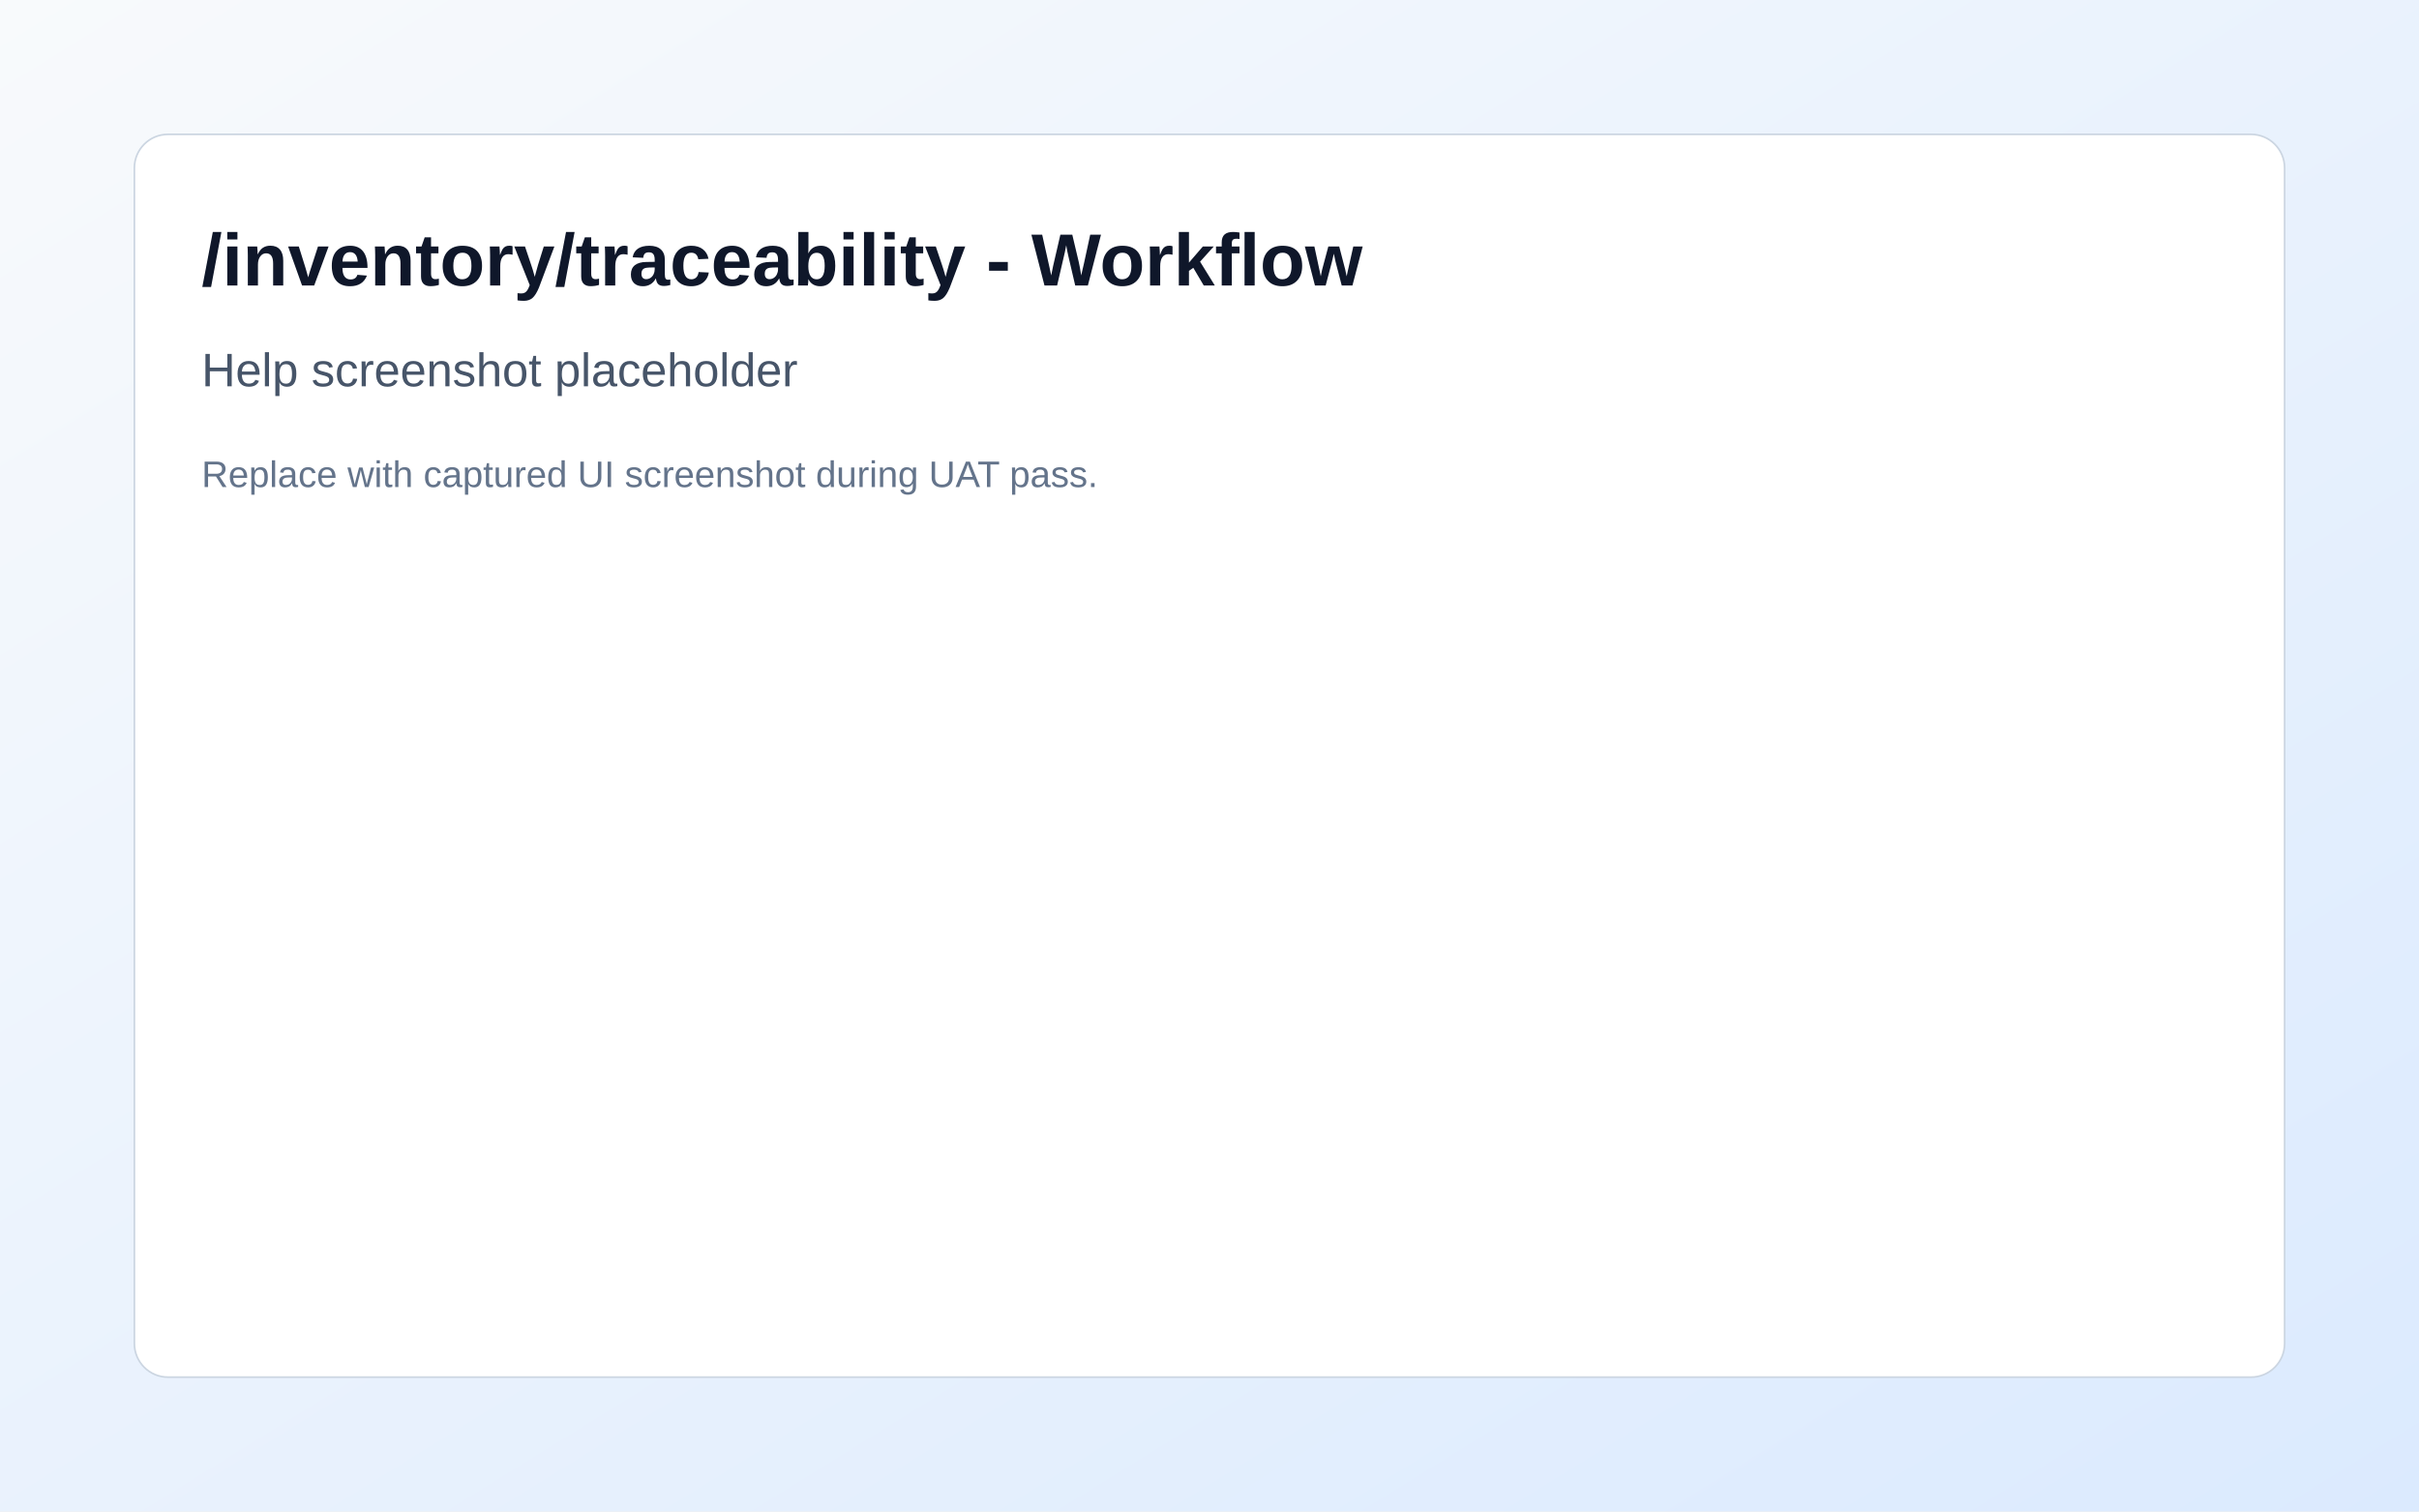
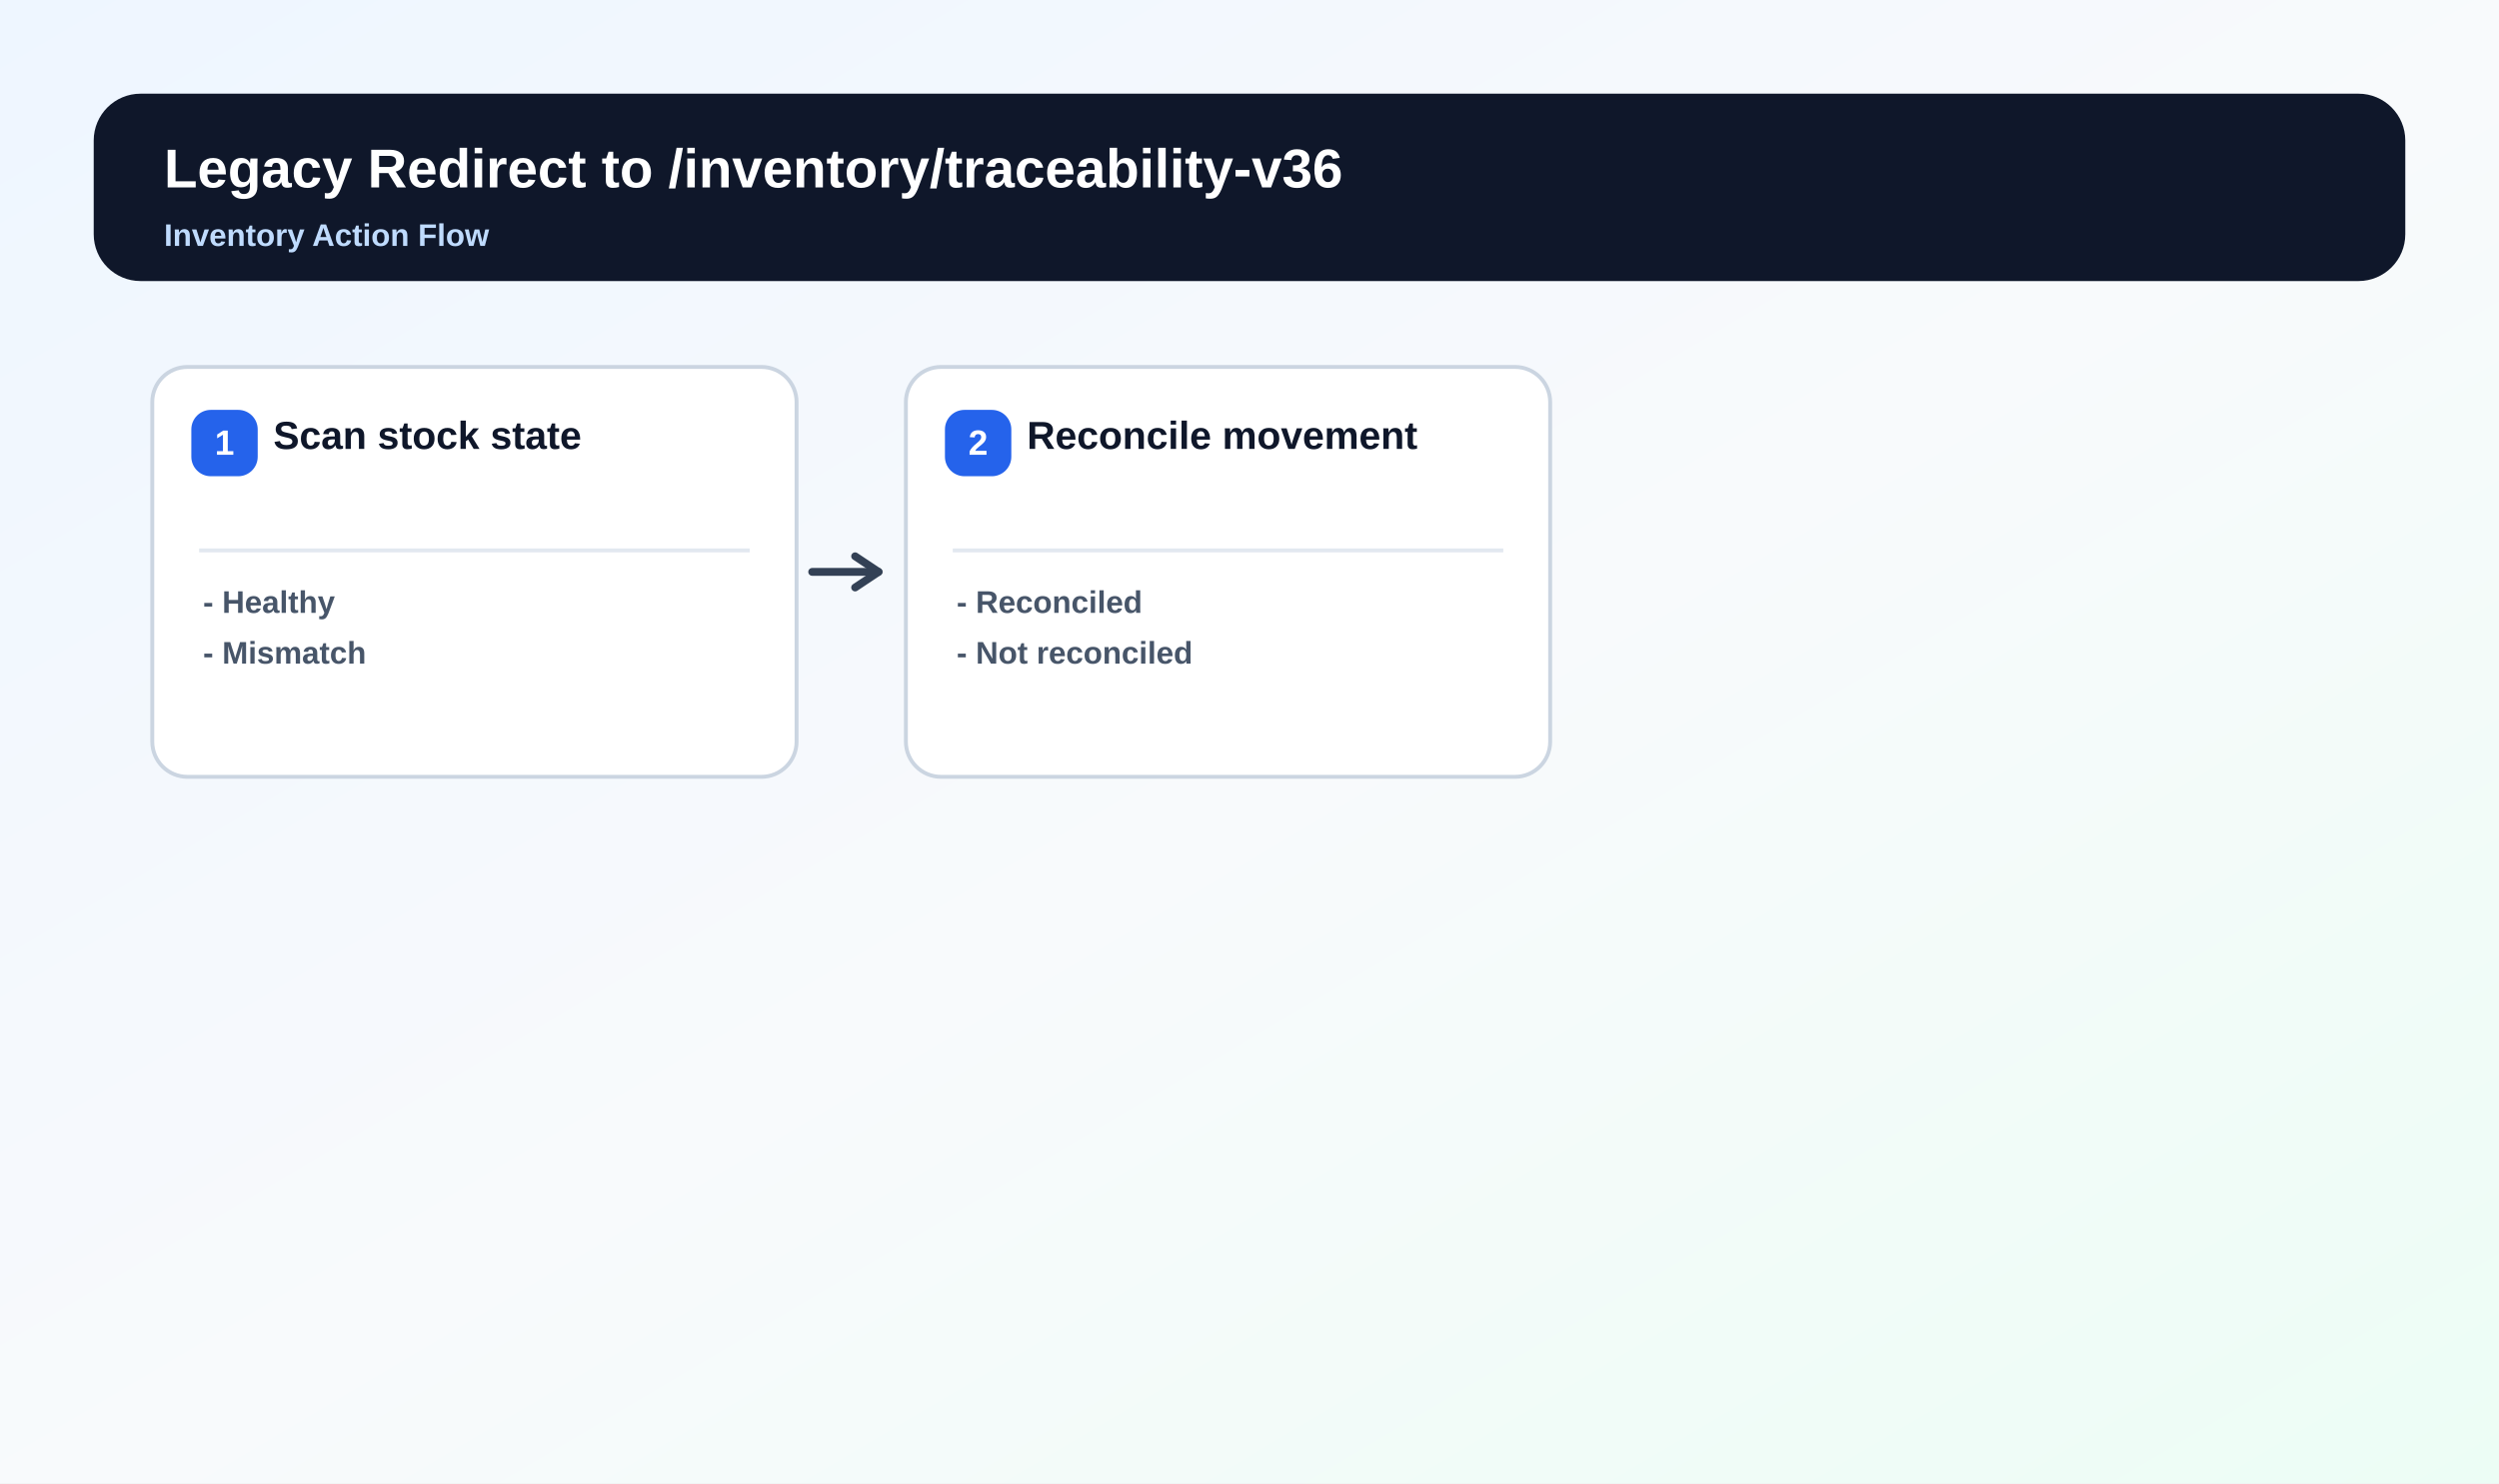
- <svg xmlns="http://www.w3.org/2000/svg" width="1440" height="900" viewBox="0 0 1440 900" role="img" aria-label="/inventory/traceability - Workflow">
+ <svg xmlns="http://www.w3.org/2000/svg" width="1280" height="760" viewBox="0 0 1280 760" role="img" aria-label="Legacy Redirect to /inventory/traceability-v36 workflow">
  <defs>
-     <linearGradient id="g" x1="0" x2="1" y1="0" y2="1">
-       <stop offset="0%" stop-color="#f8fafc" />
-       <stop offset="100%" stop-color="#dbeafe" />
+     <linearGradient id="bg" x1="0" y1="0" x2="1" y2="1">
+       <stop offset="0%" stop-color="#eef6ff" />
+       <stop offset="52%" stop-color="#f8fafc" />
+       <stop offset="100%" stop-color="#ecfdf5" />
    </linearGradient>
  </defs>
-   <rect width="1440" height="900" fill="url(#g)" />
-   <rect x="80" y="80" width="1280" height="740" rx="20" fill="#ffffff" stroke="#cbd5e1" />
-   <text x="120" y="170" fill="#0f172a" font-size="44" font-family="Arial, sans-serif" font-weight="700">/inventory/traceability - Workflow</text>
-   <text x="120" y="230" fill="#475569" font-size="28" font-family="Arial, sans-serif">Help screenshot placeholder</text>
-   <text x="120" y="290" fill="#64748b" font-size="22" font-family="Arial, sans-serif">Replace with captured UI screenshot during UAT pass.</text>
+   <rect width="1280" height="760" fill="url(#bg)" />
+   <rect x="48" y="48" width="1184" height="96" rx="24" fill="#0f172a" />
+   <text x="84" y="96" font-family="Arial, sans-serif" font-size="28" font-weight="800" fill="#ffffff">Legacy Redirect to /inventory/traceability-v36</text>
+   <text x="84" y="126" font-family="Arial, sans-serif" font-size="16" font-weight="700" fill="#bfdbfe">Inventory Action Flow</text>
+   <line x1="416" y1="293" x2="450" y2="293" stroke="#334155" stroke-width="4" stroke-linecap="round" />
+   <path d="M 438 285 L 450 293 L 438 301" fill="none" stroke="#334155" stroke-width="4" stroke-linecap="round" stroke-linejoin="round" />
+   <rect x="78" y="188" width="330" height="210" rx="18" fill="#ffffff" stroke="#cbd5e1" stroke-width="2" />
+   <rect x="98" y="210" width="34" height="34" rx="10" fill="#2563eb" />
+   <text x="115" y="233" text-anchor="middle" font-family="Arial, sans-serif" font-size="18" font-weight="800" fill="#ffffff">1</text>
+   <text x="140" y="230" font-family="Arial, sans-serif" font-size="20" font-weight="700" fill="#0f172a">Scan stock state</text>
+   <line x1="102" y1="282" x2="384" y2="282" stroke="#e2e8f0" stroke-width="2" />
+   <text x="104" y="314" font-family="Arial, sans-serif" font-size="16" font-weight="600" fill="#475569">- Healthy</text>
+   <text x="104" y="340" font-family="Arial, sans-serif" font-size="16" font-weight="600" fill="#475569">- Mismatch</text>
+   <rect x="464" y="188" width="330" height="210" rx="18" fill="#ffffff" stroke="#cbd5e1" stroke-width="2" />
+   <rect x="484" y="210" width="34" height="34" rx="10" fill="#2563eb" />
+   <text x="501" y="233" text-anchor="middle" font-family="Arial, sans-serif" font-size="18" font-weight="800" fill="#ffffff">2</text>
+   <text x="526" y="230" font-family="Arial, sans-serif" font-size="20" font-weight="700" fill="#0f172a">Reconcile movement</text>
+   <line x1="488" y1="282" x2="770" y2="282" stroke="#e2e8f0" stroke-width="2" />
+   <text x="490" y="314" font-family="Arial, sans-serif" font-size="16" font-weight="600" fill="#475569">- Reconciled</text>
+   <text x="490" y="340" font-family="Arial, sans-serif" font-size="16" font-weight="600" fill="#475569">- Not reconciled</text>
</svg>
